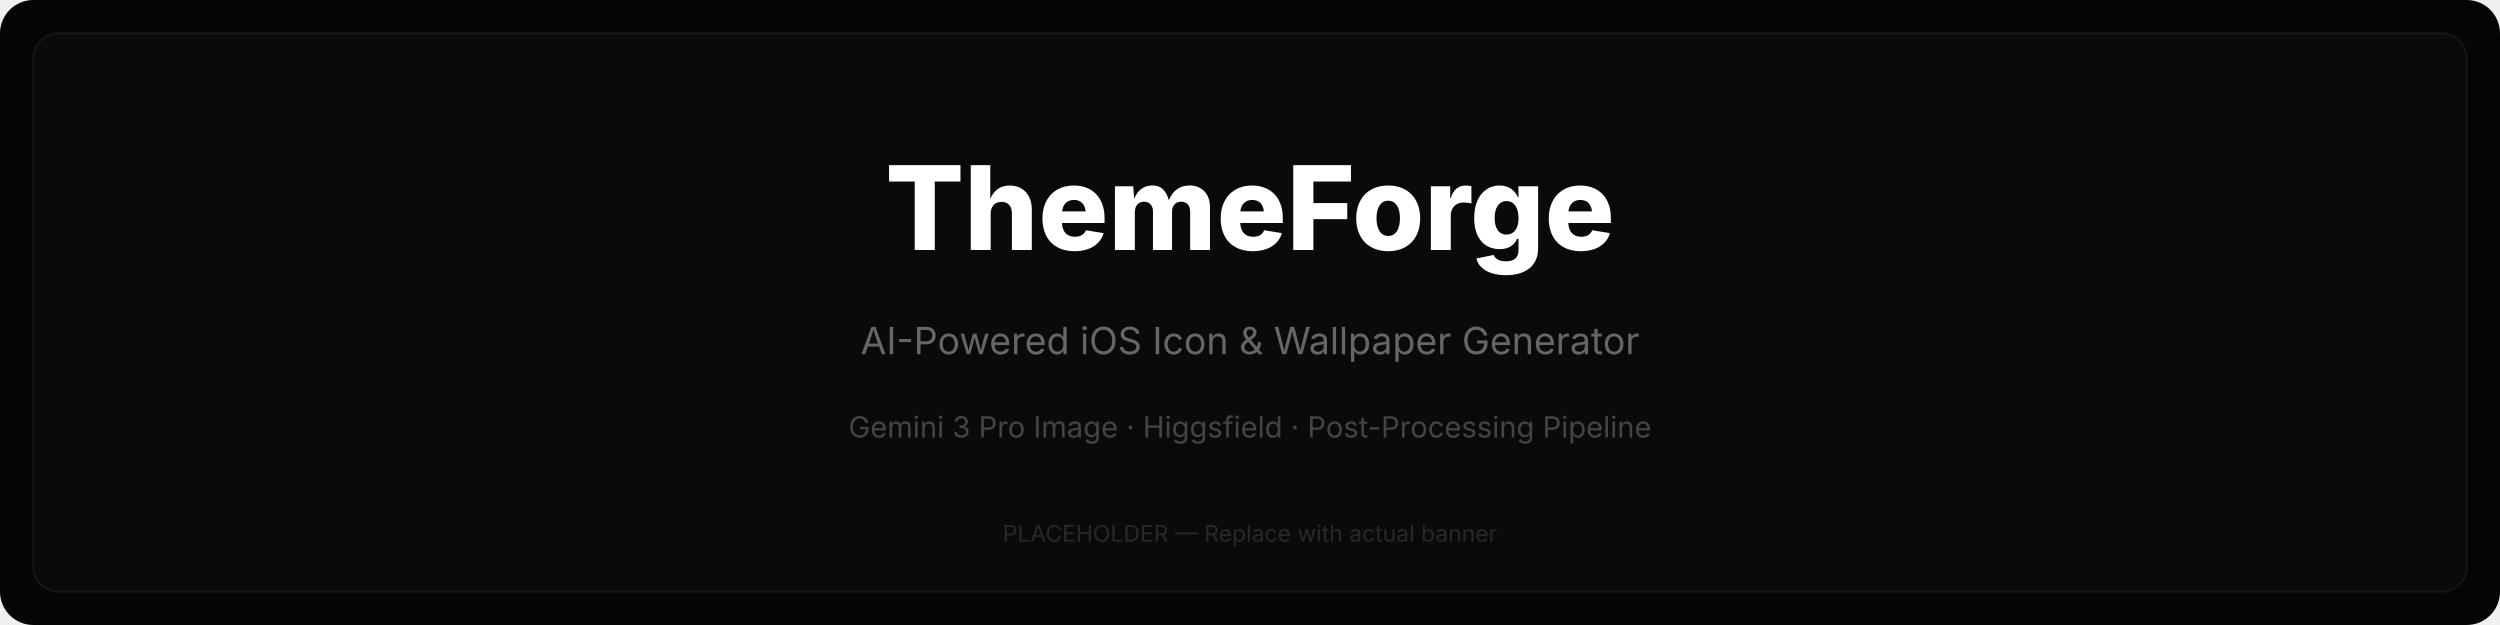
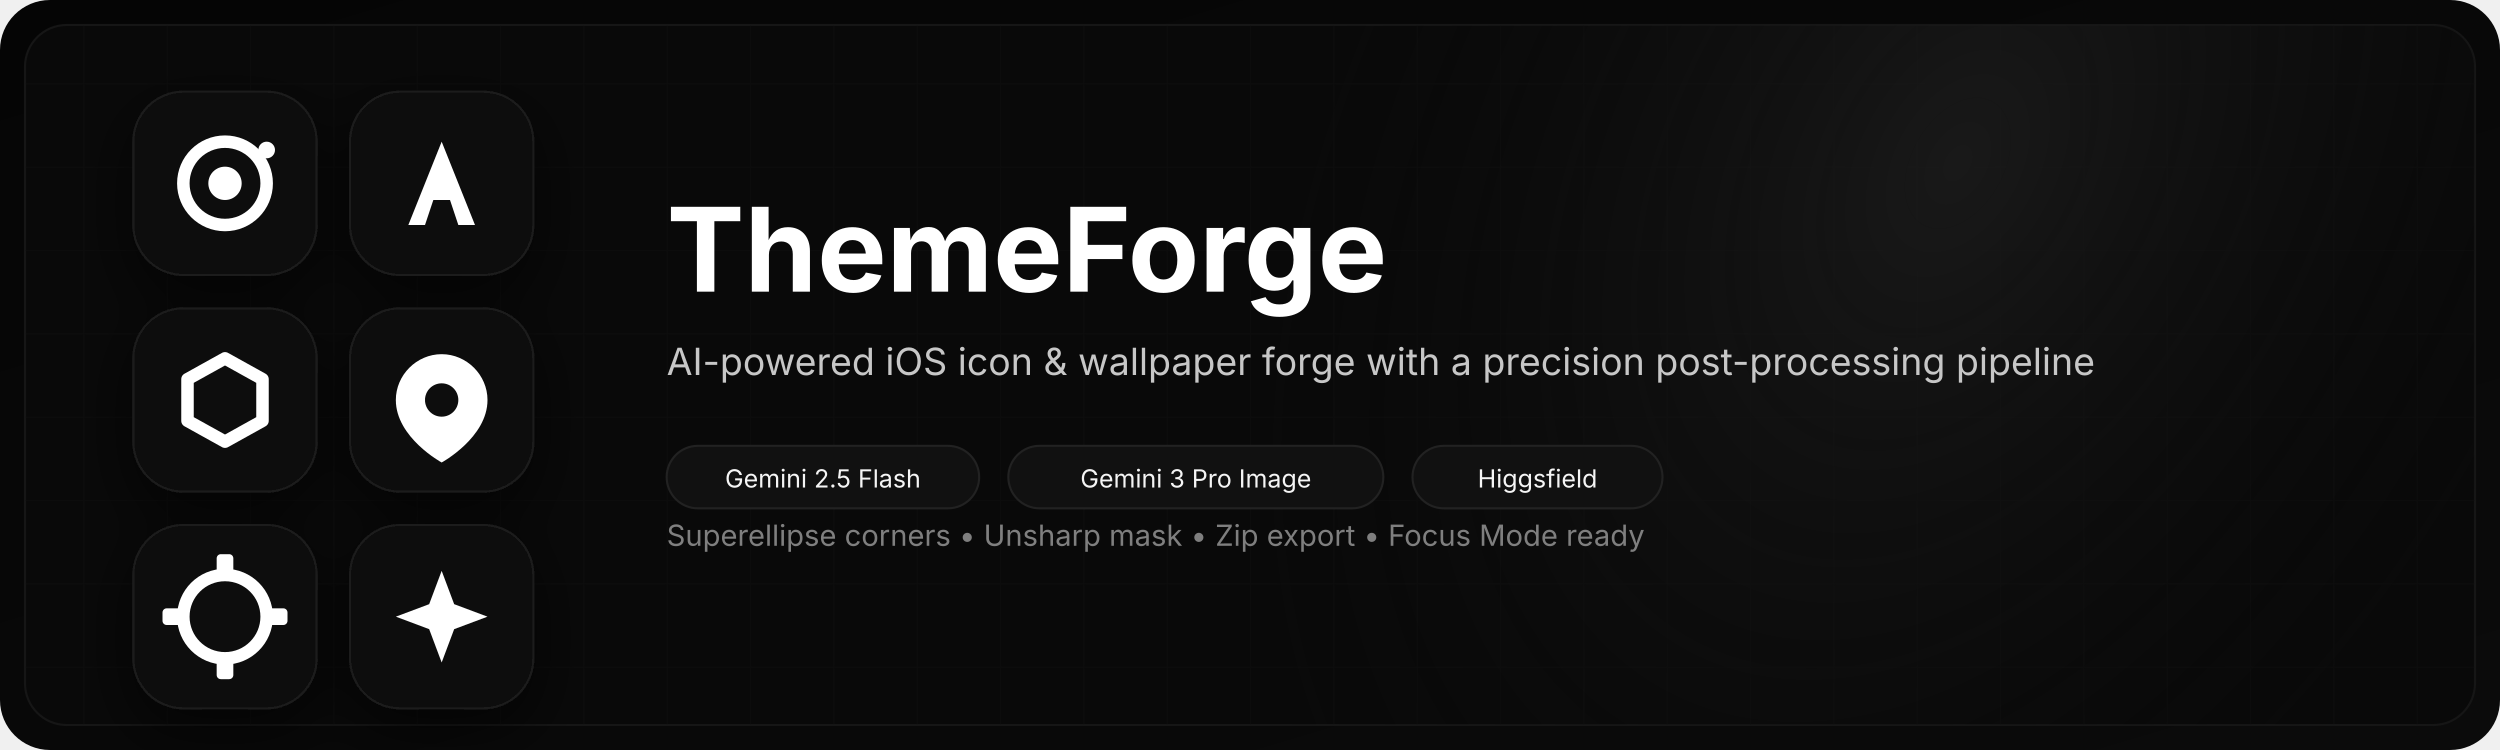
- <svg xmlns="http://www.w3.org/2000/svg" width="1200" height="300" viewBox="0 0 1200 300">
-   <rect width="1200" height="300" fill="#050505" rx="16" />
-   <rect x="16" y="16" width="1168" height="268" fill="#0a0a0a" rx="12" stroke="#161616" stroke-width="1" />
-   <text x="600" y="120" text-anchor="middle" font-family="-apple-system, BlinkMacSystemFont, sans-serif" font-size="56" font-weight="800" fill="#fff">ThemeForge</text>
-   <text x="600" y="170" text-anchor="middle" font-family="-apple-system, BlinkMacSystemFont, sans-serif" font-size="18" font-weight="400" fill="#666">AI-Powered iOS Icon &amp; Wallpaper Generator</text>
-   <text x="600" y="210" text-anchor="middle" font-family="-apple-system, BlinkMacSystemFont, sans-serif" font-size="14" fill="#444">Gemini 3 Pro Image · Higgsfield · Post-Processing Pipeline</text>
-   <text x="600" y="260" text-anchor="middle" font-family="-apple-system, BlinkMacSystemFont, sans-serif" font-size="11" fill="#282828">PLACEHOLDER — Replace with actual banner</text>
+ <svg xmlns="http://www.w3.org/2000/svg" width="1200" height="360" viewBox="0 0 1200 360" fill="none">
+   <defs>
+     <linearGradient id="bg" x1="0" y1="0" x2="1" y2="1">
+       <stop offset="0%" stop-color="#050505" />
+       <stop offset="100%" stop-color="#0b0b0b" />
+     </linearGradient>
+     <radialGradient id="glow" cx="0" cy="0" r="1" gradientUnits="userSpaceOnUse" gradientTransform="translate(940 80) rotate(120) scale(460 300)">
+       <stop offset="0%" stop-color="#1b1b1b" stop-opacity="0.9" />
+       <stop offset="100%" stop-color="#0a0a0a" stop-opacity="0" />
+     </radialGradient>
+     <pattern id="grid" width="40" height="40" patternUnits="userSpaceOnUse">
+       <path d="M40 0H0V40" fill="none" stroke="#121212" stroke-width="1" />
+     </pattern>
+     <filter id="softShadow" x="-50%" y="-50%" width="200%" height="200%">
+       <feDropShadow dx="0" dy="10" stdDeviation="14" flood-color="#000" flood-opacity="0.6" />
+     </filter>
+   </defs>
+   <rect width="1200" height="360" rx="24" fill="url(#bg)" />
+   <rect x="12" y="12" width="1176" height="336" rx="20" fill="#090909" stroke="#161616" />
+   <rect x="12" y="12" width="1176" height="336" rx="20" fill="url(#grid)" opacity="0.4" />
+   <rect x="12" y="12" width="1176" height="336" rx="20" fill="url(#glow)" />
+   <g filter="url(#softShadow)">
+     <g transform="translate(64 44)">
+       <g transform="translate(0 0)">
+         <rect width="88" height="88" rx="24" fill="#0c0c0c" stroke="#1e1e1e" />
+         <circle cx="44" cy="44" r="20" stroke="#fff" stroke-width="6" fill="none" />
+         <circle cx="44" cy="44" r="8" fill="#fff" />
+         <circle cx="64" cy="28" r="4" fill="#fff" />
+       </g>
+       <g transform="translate(104 0)">
+         <rect width="88" height="88" rx="24" fill="#0c0c0c" stroke="#1e1e1e" />
+         <path d="M28 64 L44 24 L60 64 H52 L48 52 H40 L36 64 Z" fill="#fff" />
+       </g>
+       <g transform="translate(0 104)">
+         <rect width="88" height="88" rx="24" fill="#0c0c0c" stroke="#1e1e1e" />
+         <path d="M44 24 L62 34 L62 54 L44 64 L26 54 L26 34 Z" fill="none" stroke="#fff" stroke-width="6" stroke-linejoin="round" />
+       </g>
+       <g transform="translate(104 104)">
+         <rect width="88" height="88" rx="24" fill="#0c0c0c" stroke="#1e1e1e" />
+         <path d="M44 22 C56 22 66 32 66 44 C66 62 44 74 44 74 C44 74 22 62 22 44 C22 32 32 22 44 22 Z" fill="#fff" />
+         <circle cx="44" cy="44" r="8" fill="#0c0c0c" />
+       </g>
+       <g transform="translate(0 208)">
+         <rect width="88" height="88" rx="24" fill="#0c0c0c" stroke="#1e1e1e" />
+         <circle cx="44" cy="44" r="20" stroke="#fff" stroke-width="6" fill="none" />
+         <rect x="40" y="14" width="8" height="12" rx="2" fill="#fff" />
+         <rect x="40" y="62" width="8" height="12" rx="2" fill="#fff" />
+         <rect x="14" y="40" width="12" height="8" rx="2" fill="#fff" />
+         <rect x="62" y="40" width="12" height="8" rx="2" fill="#fff" />
+         <circle cx="44" cy="44" r="8" fill="#0c0c0c" />
+       </g>
+       <g transform="translate(104 208)">
+         <rect width="88" height="88" rx="24" fill="#0c0c0c" stroke="#1e1e1e" />
+         <path d="M44 22 L50 38 L66 44 L50 50 L44 66 L38 50 L22 44 L38 38 Z" fill="#fff" />
+       </g>
+     </g>
+   </g>
+   <g font-family="Space Grotesk, 'SF Pro Display', system-ui, sans-serif" fill="#fff">
+     <text x="320" y="140" font-size="56" font-weight="700">ThemeForge</text>
+     <text x="320" y="180" font-size="18" font-weight="400" fill="#c7c7c7">AI-powered iOS icon &amp; wallpaper forge with a precision post-processing pipeline</text>
+     <g transform="translate(320 214)">
+       <rect width="150" height="30" rx="15" fill="#111" stroke="#222" />
+       <text x="75" y="20" text-anchor="middle" font-size="12" fill="#f5f5f5">Gemini 2.5 Flash</text>
+     </g>
+     <g transform="translate(484 214)">
+       <rect width="180" height="30" rx="15" fill="#111" stroke="#222" />
+       <text x="90" y="20" text-anchor="middle" font-size="12" fill="#f5f5f5">Gemini 3 Pro Image</text>
+     </g>
+     <g transform="translate(678 214)">
+       <rect width="120" height="30" rx="15" fill="#111" stroke="#222" />
+       <text x="60" y="20" text-anchor="middle" font-size="12" fill="#f5f5f5">Higgsfield</text>
+     </g>
+     <text x="320" y="262" font-size="14" fill="#7f7f7f">Superellipse corners • Unsharp mask • Zip export • Focus Mode ready</text>
+   </g>
</svg>
